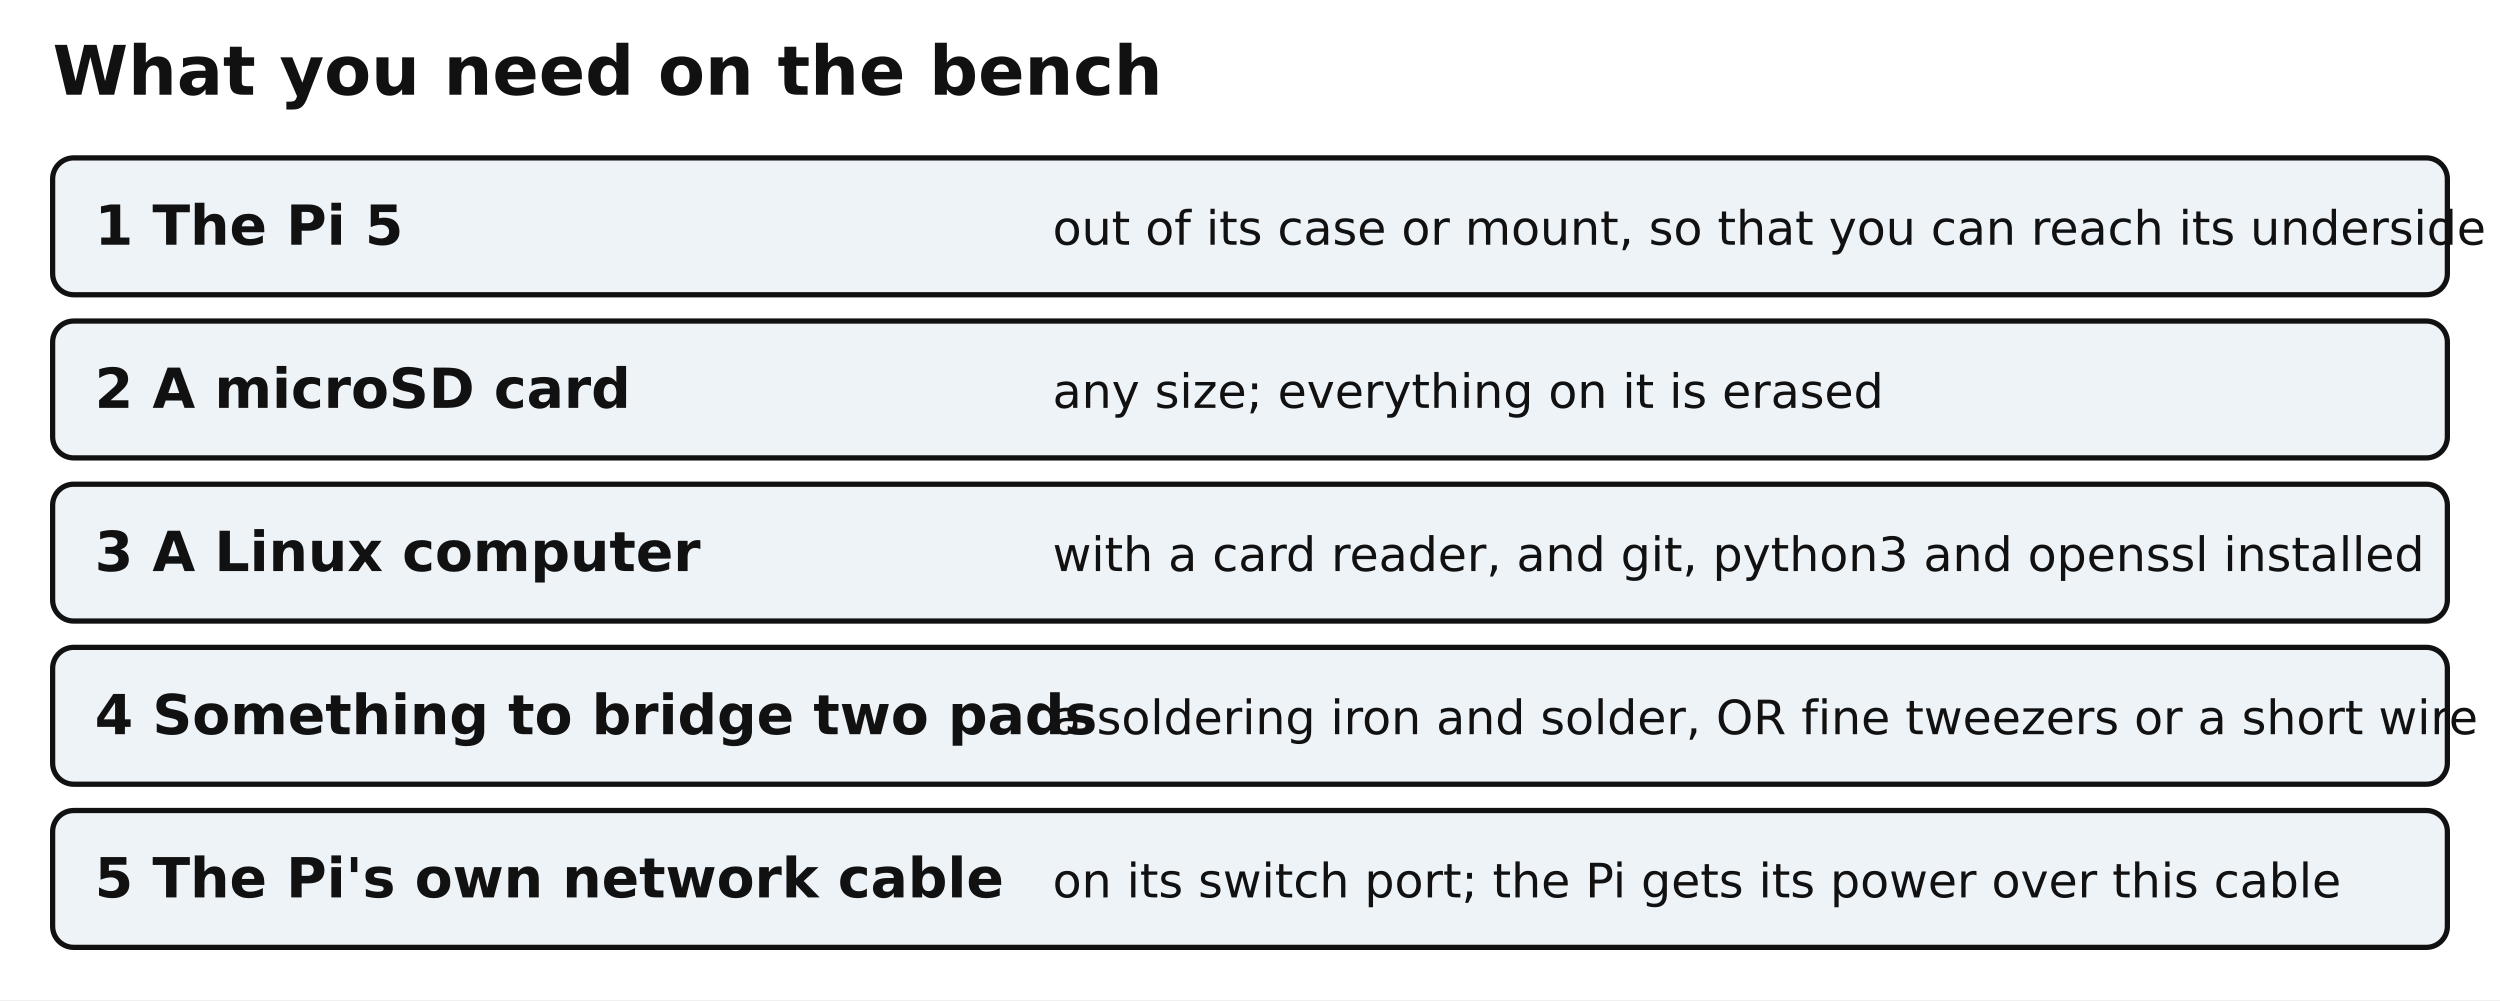
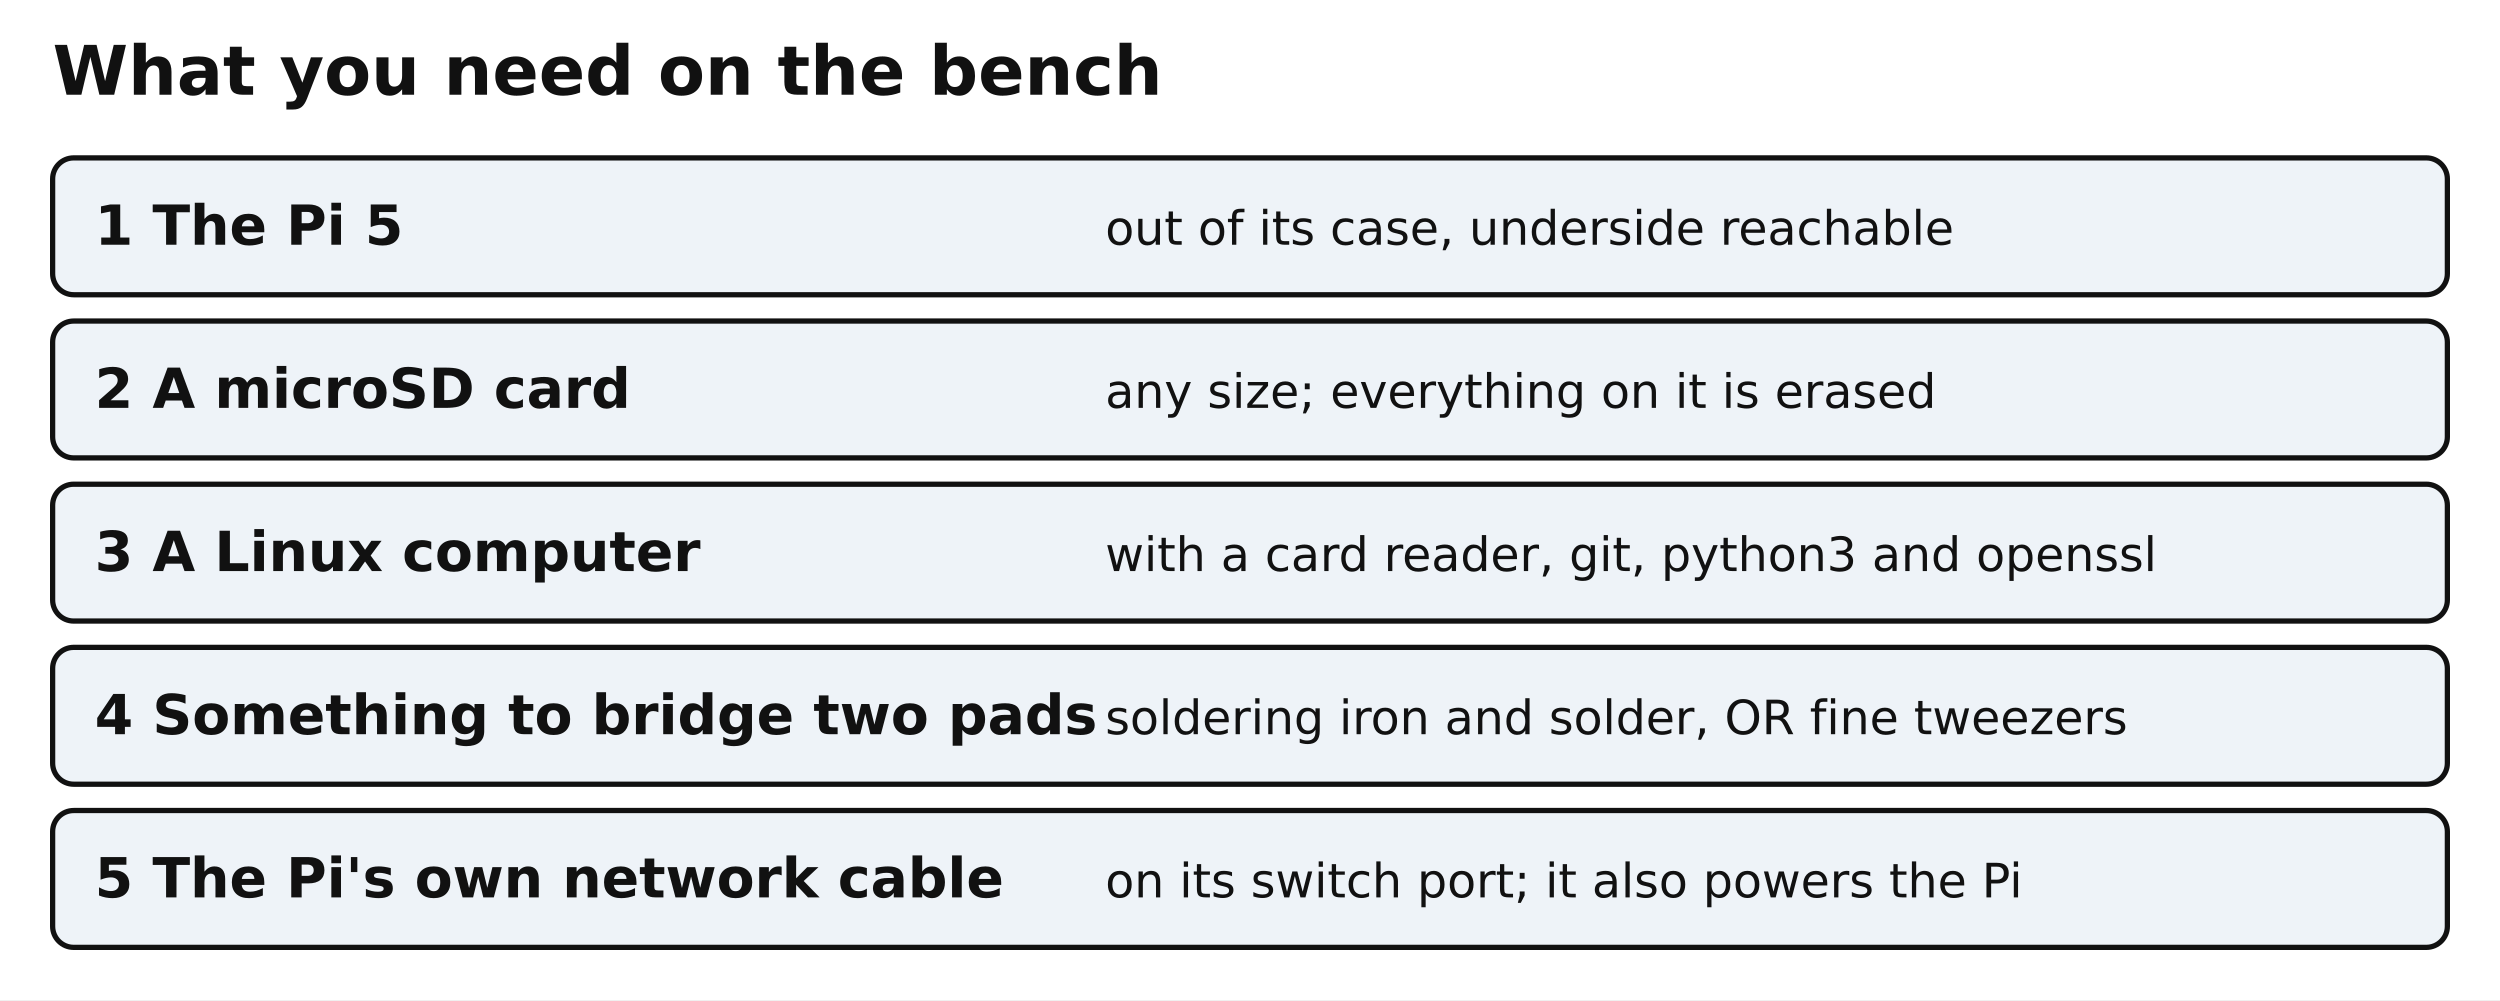
<svg xmlns="http://www.w3.org/2000/svg" viewBox="0 0 950 380" width="950" height="380" font-family="DejaVu Sans, Arial, sans-serif">
  <rect width="950" height="380" fill="#ffffff" />
  <text x="20" y="36" font-size="26" font-weight="bold" fill="#111" text-anchor="start">What you need on the bench</text>
  <rect x="20" y="60" width="910" height="52" rx="8" fill="#eef3f8" stroke="#111" stroke-width="2" />
  <text x="36" y="93" font-size="21" font-weight="bold" fill="#111" text-anchor="start">1  The Pi 5</text>
-   <text x="400" y="93" font-size="18" font-weight="normal" fill="#111" text-anchor="start">out of its case or mount, so that you can reach its underside</text>
+   <text x="420" y="93" font-size="18" font-weight="normal" fill="#111" text-anchor="start">out of its case, underside reachable</text>
  <rect x="20" y="122" width="910" height="52" rx="8" fill="#eef3f8" stroke="#111" stroke-width="2" />
  <text x="36" y="155" font-size="21" font-weight="bold" fill="#111" text-anchor="start">2  A microSD card</text>
-   <text x="400" y="155" font-size="18" font-weight="normal" fill="#111" text-anchor="start">any size; everything on it is erased</text>
+   <text x="420" y="155" font-size="18" font-weight="normal" fill="#111" text-anchor="start">any size; everything on it is erased</text>
  <rect x="20" y="184" width="910" height="52" rx="8" fill="#eef3f8" stroke="#111" stroke-width="2" />
  <text x="36" y="217" font-size="21" font-weight="bold" fill="#111" text-anchor="start">3  A Linux computer</text>
-   <text x="400" y="217" font-size="18" font-weight="normal" fill="#111" text-anchor="start">with a card reader, and git, python3 and openssl installed</text>
+   <text x="420" y="217" font-size="18" font-weight="normal" fill="#111" text-anchor="start">with a card reader, git, python3 and openssl</text>
  <rect x="20" y="246" width="910" height="52" rx="8" fill="#eef3f8" stroke="#111" stroke-width="2" />
  <text x="36" y="279" font-size="21" font-weight="bold" fill="#111" text-anchor="start">4  Something to bridge two pads</text>
-   <text x="400" y="279" font-size="18" font-weight="normal" fill="#111" text-anchor="start">a soldering iron and solder, OR fine tweezers or a short wire</text>
+   <text x="420" y="279" font-size="18" font-weight="normal" fill="#111" text-anchor="start">soldering iron and solder, OR fine tweezers</text>
  <rect x="20" y="308" width="910" height="52" rx="8" fill="#eef3f8" stroke="#111" stroke-width="2" />
  <text x="36" y="341" font-size="21" font-weight="bold" fill="#111" text-anchor="start">5  The Pi's own network cable</text>
-   <text x="400" y="341" font-size="18" font-weight="normal" fill="#111" text-anchor="start">on its switch port; the Pi gets its power over this cable</text>
+   <text x="420" y="341" font-size="18" font-weight="normal" fill="#111" text-anchor="start">on its switch port; it also powers the Pi</text>
</svg>
